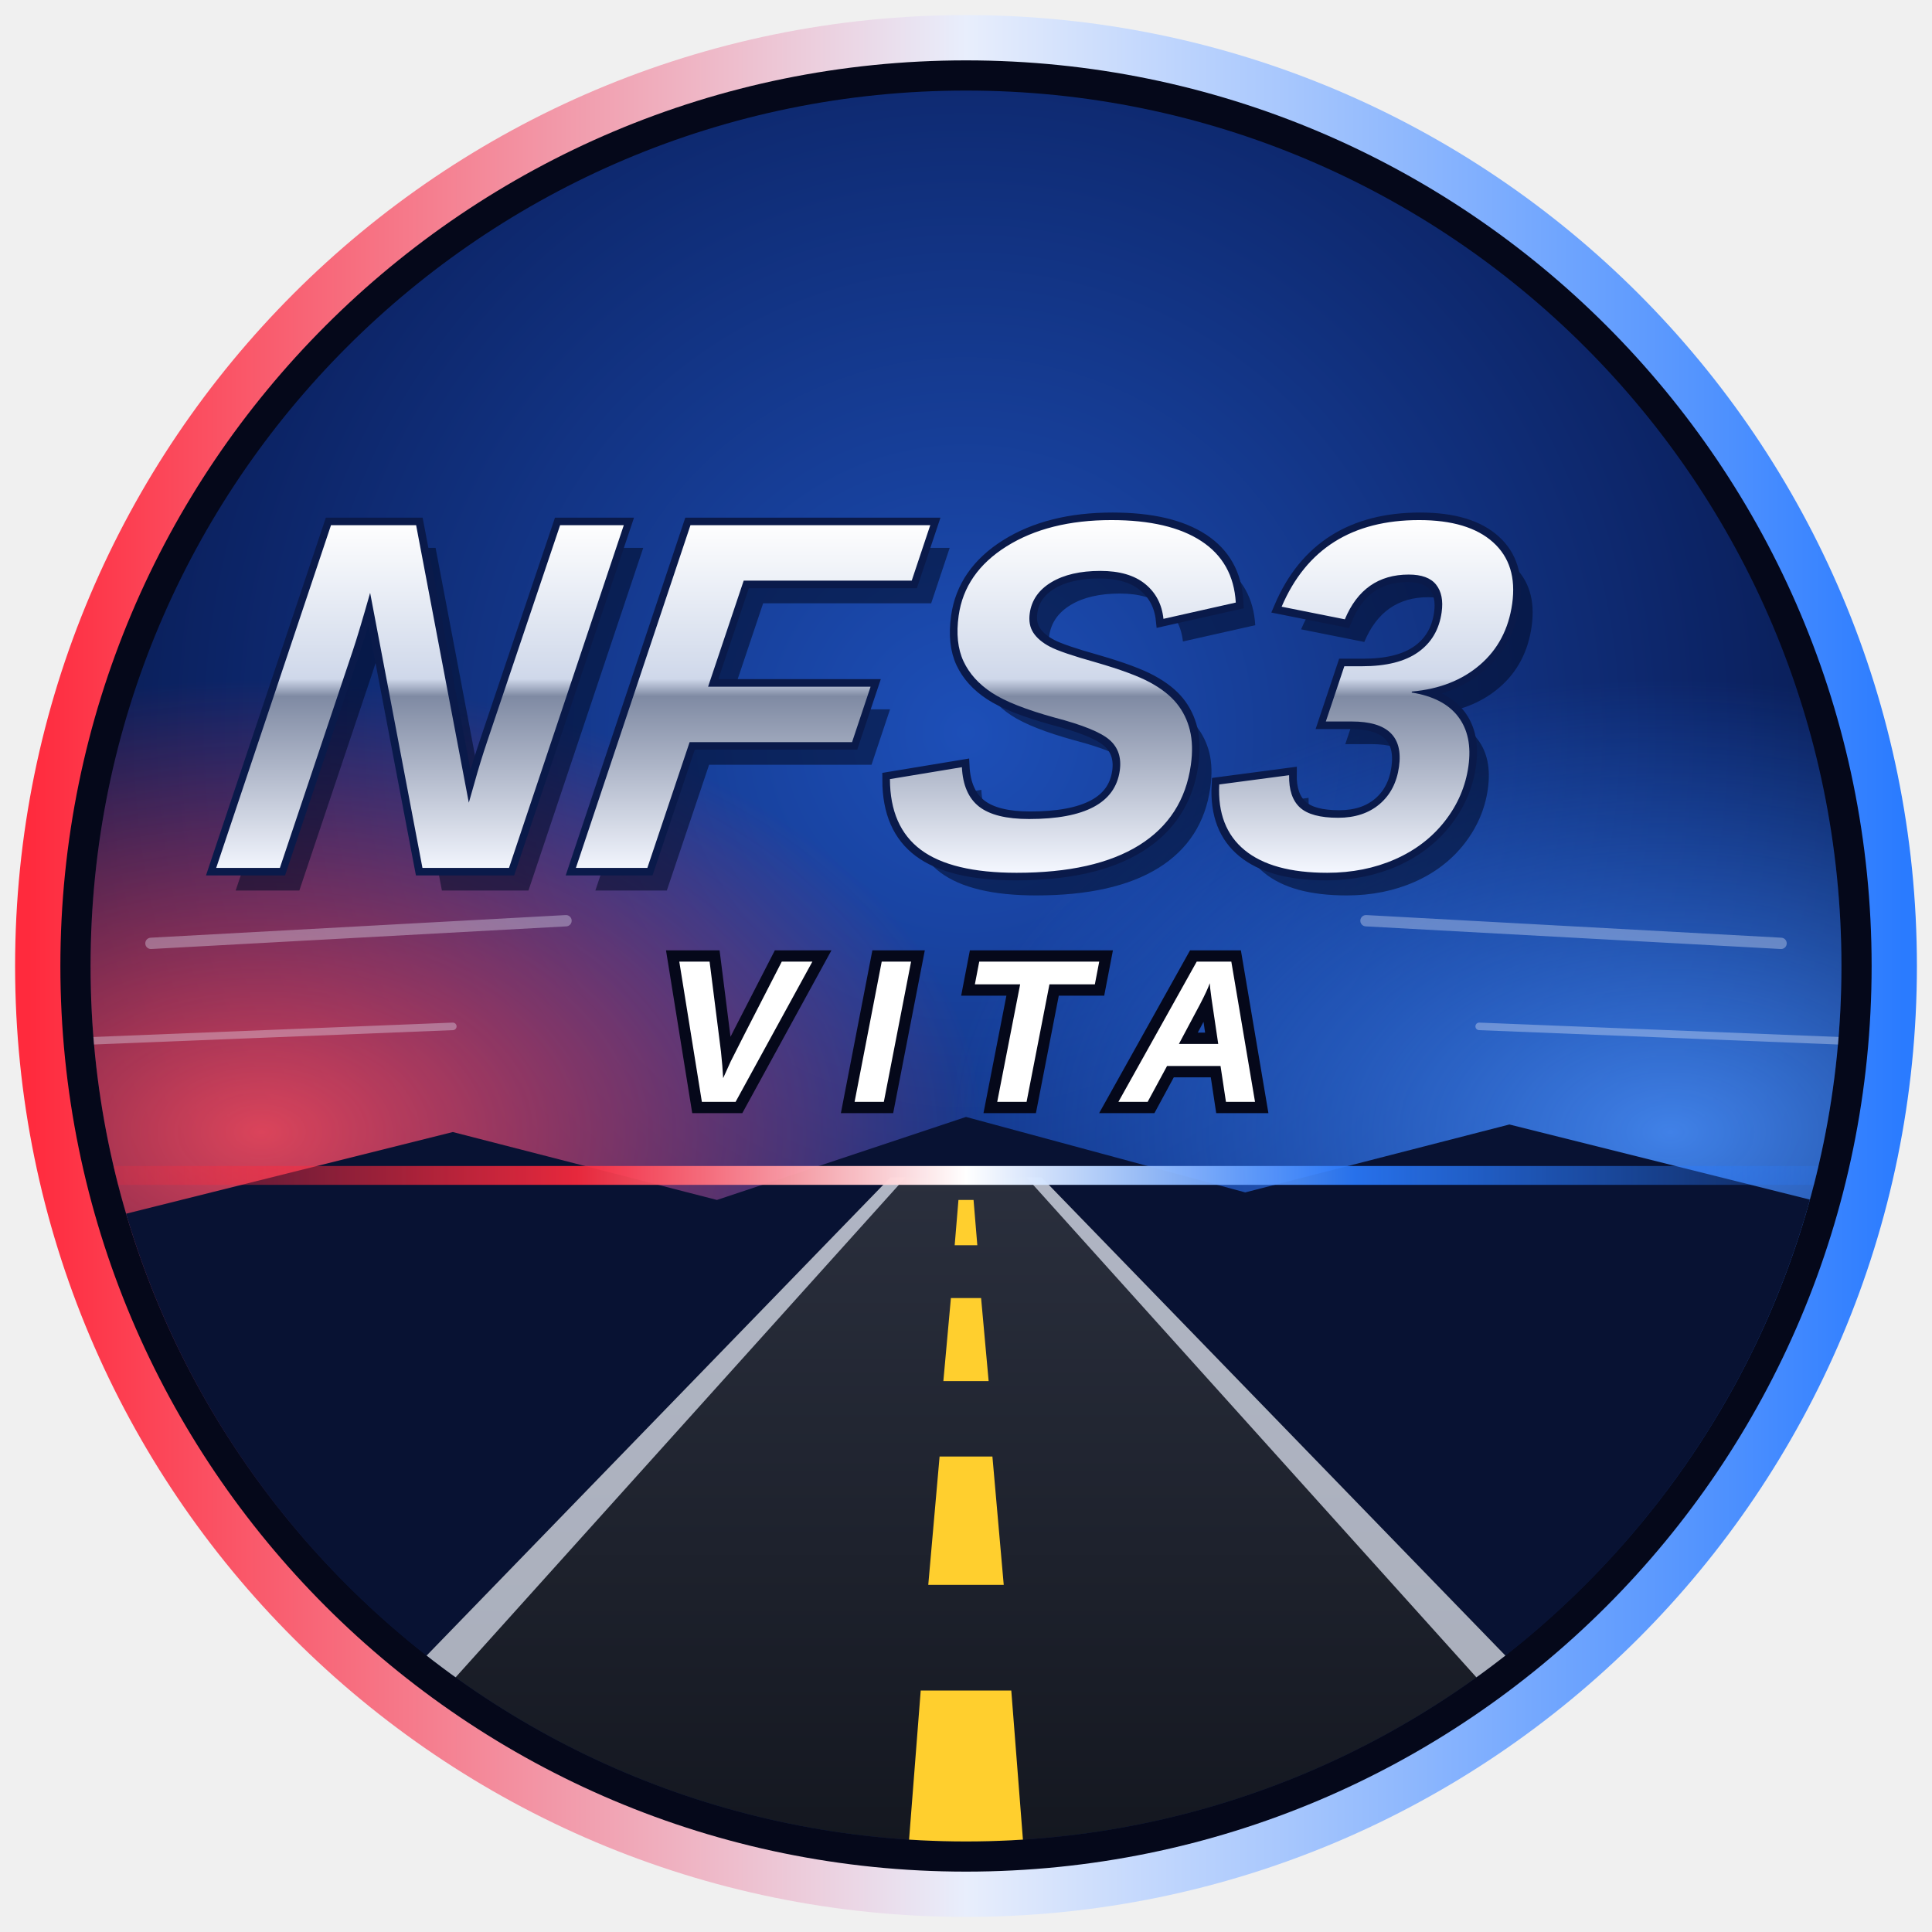
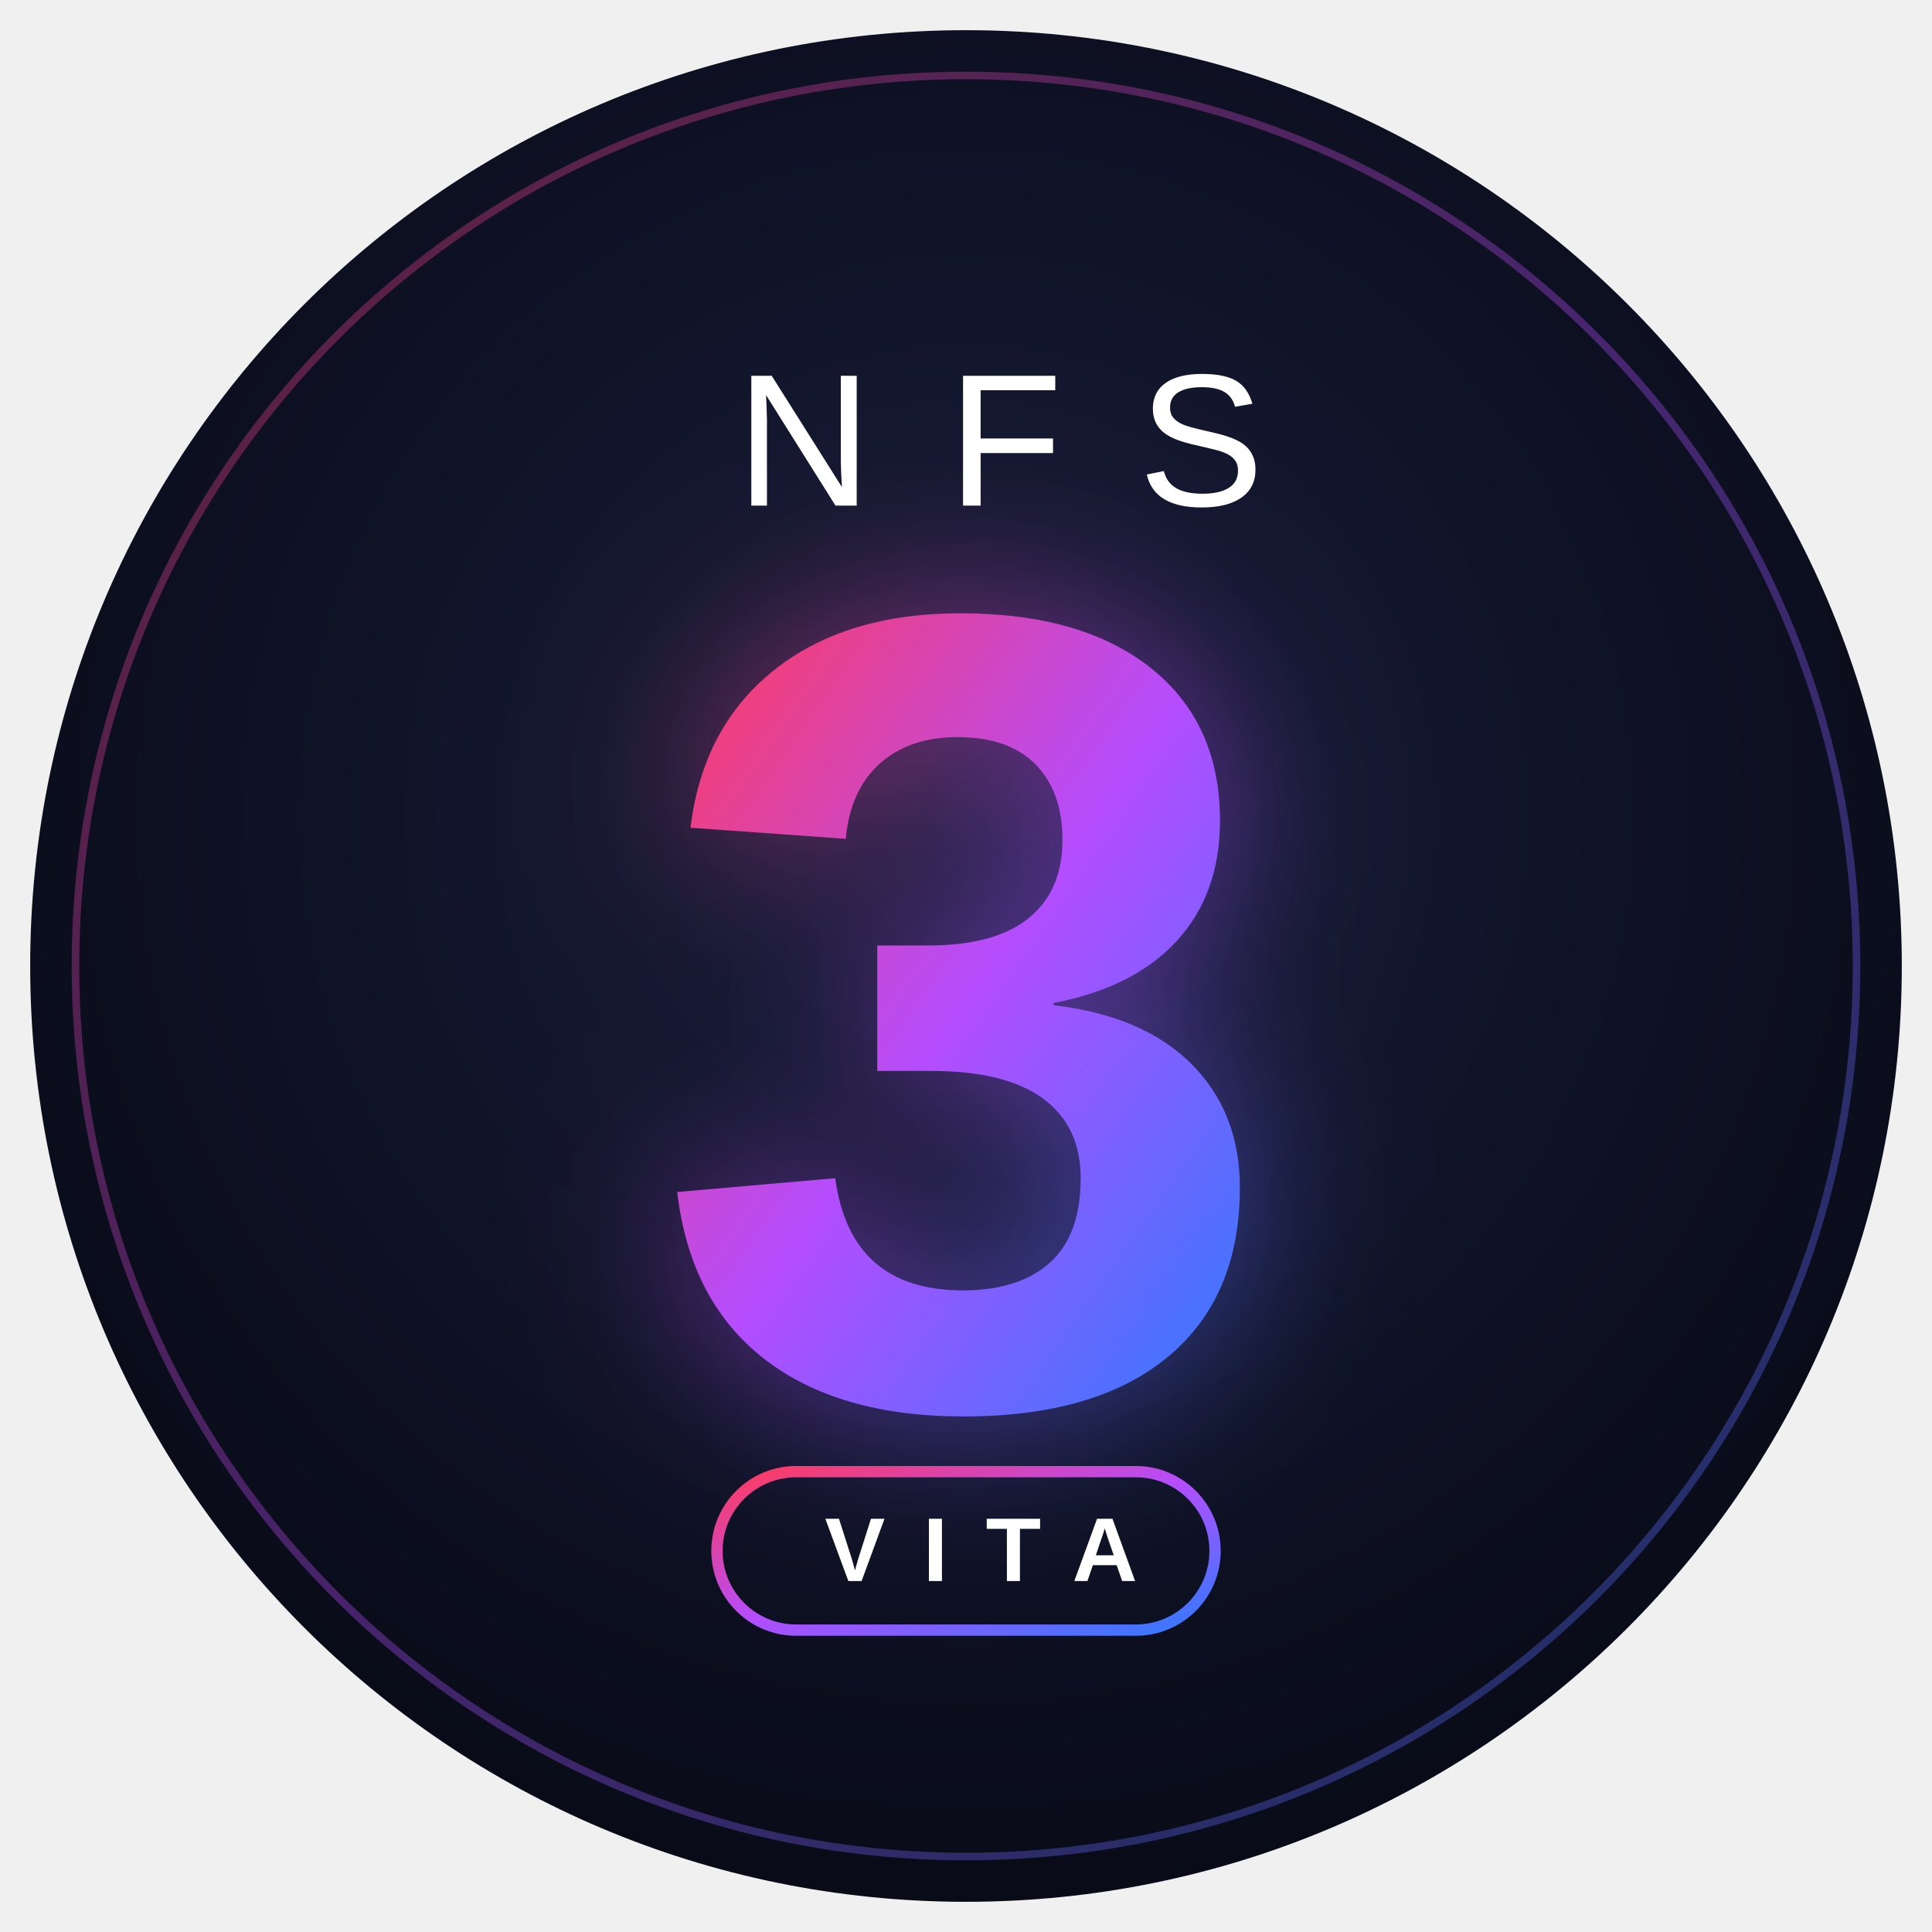
- <svg xmlns="http://www.w3.org/2000/svg" width="512" height="512" viewBox="0 0 512 512">
+ <svg xmlns="http://www.w3.org/2000/svg" width="512" height="512" viewBox="0 0 512 512" font-family="Helvetica Neue, Arial, sans-serif">
  <defs>
-     <radialGradient id="sky" cx="50%" cy="38%" r="70%">
-       <stop offset="0" stop-color="#1d4fb8" />
-       <stop offset="0.55" stop-color="#0c2466" />
-       <stop offset="1" stop-color="#040a1f" />
+     <linearGradient id="g" x1="0" y1="0" x2="1" y2="1">
+       <stop offset="0" stop-color="#ff3b5c" />
+       <stop offset="0.5" stop-color="#b44dff" />
+       <stop offset="1" stop-color="#2f7bff" />
+     </linearGradient>
+     <radialGradient id="bg" cx="0.5" cy="0.42" r="0.6">
+       <stop offset="0" stop-color="#1a1f3d" />
+       <stop offset="1" stop-color="#080a16" />
    </radialGradient>
-     <linearGradient id="ring" x1="0" y1="0" x2="1" y2="0">
-       <stop offset="0" stop-color="#ff2a3d" />
-       <stop offset="0.5" stop-color="#e8eefc" />
-       <stop offset="1" stop-color="#2a7bff" />
-     </linearGradient>
-     <linearGradient id="road" x1="0" y1="0" x2="0" y2="1">
-       <stop offset="0" stop-color="#2a2f3d" />
-       <stop offset="1" stop-color="#11141c" />
-     </linearGradient>
-     <linearGradient id="chrome" x1="0" y1="0" x2="0" y2="1">
-       <stop offset="0" stop-color="#ffffff" />
-       <stop offset="0.45" stop-color="#cfd8ea" />
-       <stop offset="0.5" stop-color="#7f8aa3" />
-       <stop offset="1" stop-color="#f4f7ff" />
-     </linearGradient>
-     <linearGradient id="horizon" x1="0" y1="0" x2="1" y2="0">
-       <stop offset="0" stop-color="#ff2a3d" stop-opacity="0" />
-       <stop offset="0.3" stop-color="#ff2a3d" stop-opacity="0.9" />
-       <stop offset="0.5" stop-color="#ffffff" />
-       <stop offset="0.7" stop-color="#2a7bff" stop-opacity="0.9" />
-       <stop offset="1" stop-color="#2a7bff" stop-opacity="0" />
-     </linearGradient>
-     <radialGradient id="redGlow" cx="0.5" cy="0.5" r="0.5">
-       <stop offset="0" stop-color="#ff4a5a" stop-opacity="0.85" />
-       <stop offset="1" stop-color="#ff2a3d" stop-opacity="0" />
-     </radialGradient>
-     <radialGradient id="blueGlow" cx="0.5" cy="0.5" r="0.5">
-       <stop offset="0" stop-color="#4a92ff" stop-opacity="0.85" />
-       <stop offset="1" stop-color="#2a7bff" stop-opacity="0" />
-     </radialGradient>
-     <clipPath id="disc">
-       <circle cx="256" cy="256" r="232" />
-     </clipPath>
+     <filter id="glow" x="-50%" y="-50%" width="200%" height="200%">
+       <feGaussianBlur stdDeviation="22" />
+     </filter>
  </defs>
-   <circle cx="256" cy="256" r="252" fill="url(#ring)" />
-   <circle cx="256" cy="256" r="240" fill="#05081a" />
-   <g clip-path="url(#disc)">
-     <rect width="512" height="512" fill="url(#sky)" />
-     <ellipse cx="70" cy="300" rx="190" ry="120" fill="url(#redGlow)" />
-     <ellipse cx="442" cy="300" rx="190" ry="120" fill="url(#blueGlow)" />
-     <path d="M0 330 L120 300 L190 318 L256 296 L330 316 L400 298 L512 326 L512 512 L0 512 Z" fill="#081233" />
-     <path d="M236 312 L276 312 L470 512 L42 512 Z" fill="url(#road)" />
-     <path d="M236 312 L42 512 L60 512 L240 312 Z" fill="#e8eefc" opacity="0.7" />
-     <path d="M276 312 L470 512 L452 512 L272 312 Z" fill="#e8eefc" opacity="0.7" />
-     <g fill="#ffcf2e">
-       <path d="M254 318 L258 318 L259 330 L253 330 Z" />
-       <path d="M252 344 L260 344 L262 366 L250 366 Z" />
-       <path d="M249 386 L263 386 L266 420 L246 420 Z" />
-       <path d="M244 448 L268 448 L273 512 L239 512 Z" />
-     </g>
-     <rect x="0" y="309" width="512" height="5" fill="url(#horizon)" />
-     <g stroke="#e8eefc" stroke-linecap="round" opacity="0.35">
-       <line x1="40" y1="250" x2="150" y2="244" stroke-width="3" />
-       <line x1="20" y1="276" x2="120" y2="272" stroke-width="2" />
-       <line x1="362" y1="244" x2="472" y2="250" stroke-width="3" />
-       <line x1="392" y1="272" x2="492" y2="276" stroke-width="2" />
-     </g>
-   </g>
-   <g font-family="Arial Black, Arial, Helvetica, sans-serif" font-weight="900" font-style="italic" text-anchor="middle">
-     <text x="262" y="236" font-size="132" fill="#000a24" opacity="0.55" transform="skewX(-8)">NFS3</text>
-     <text x="256" y="230" font-size="132" fill="url(#chrome)" stroke="#0a1a4a" stroke-width="4" paint-order="stroke" transform="skewX(-8)">NFS3</text>
-     <text x="256" y="292" font-size="54" fill="#ffffff" letter-spacing="14" stroke="#05081a" stroke-width="6" paint-order="stroke">VITA</text>
-   </g>
+   <circle cx="256" cy="256" r="248" fill="url(#bg)" />
+   <circle cx="256" cy="256" r="236" fill="none" stroke="url(#g)" stroke-opacity="0.35" stroke-width="2" />
+   <text x="256" y="372" text-anchor="middle" font-weight="900" font-size="300" fill="url(#g)" opacity="0.55" filter="url(#glow)">3</text>
+   <text x="256" y="372" text-anchor="middle" font-weight="900" font-size="300" fill="url(#g)">3</text>
+   <text x="265" y="134" text-anchor="middle" font-weight="300" font-size="50" letter-spacing="20" fill="#ffffff">NFS</text>
+   <rect x="190" y="390" width="132" height="42" rx="21" fill="none" stroke="url(#g)" stroke-width="3" />
+   <text x="260" y="419" text-anchor="middle" font-weight="700" font-size="24" letter-spacing="10" fill="#ffffff">VITA</text>
</svg>
